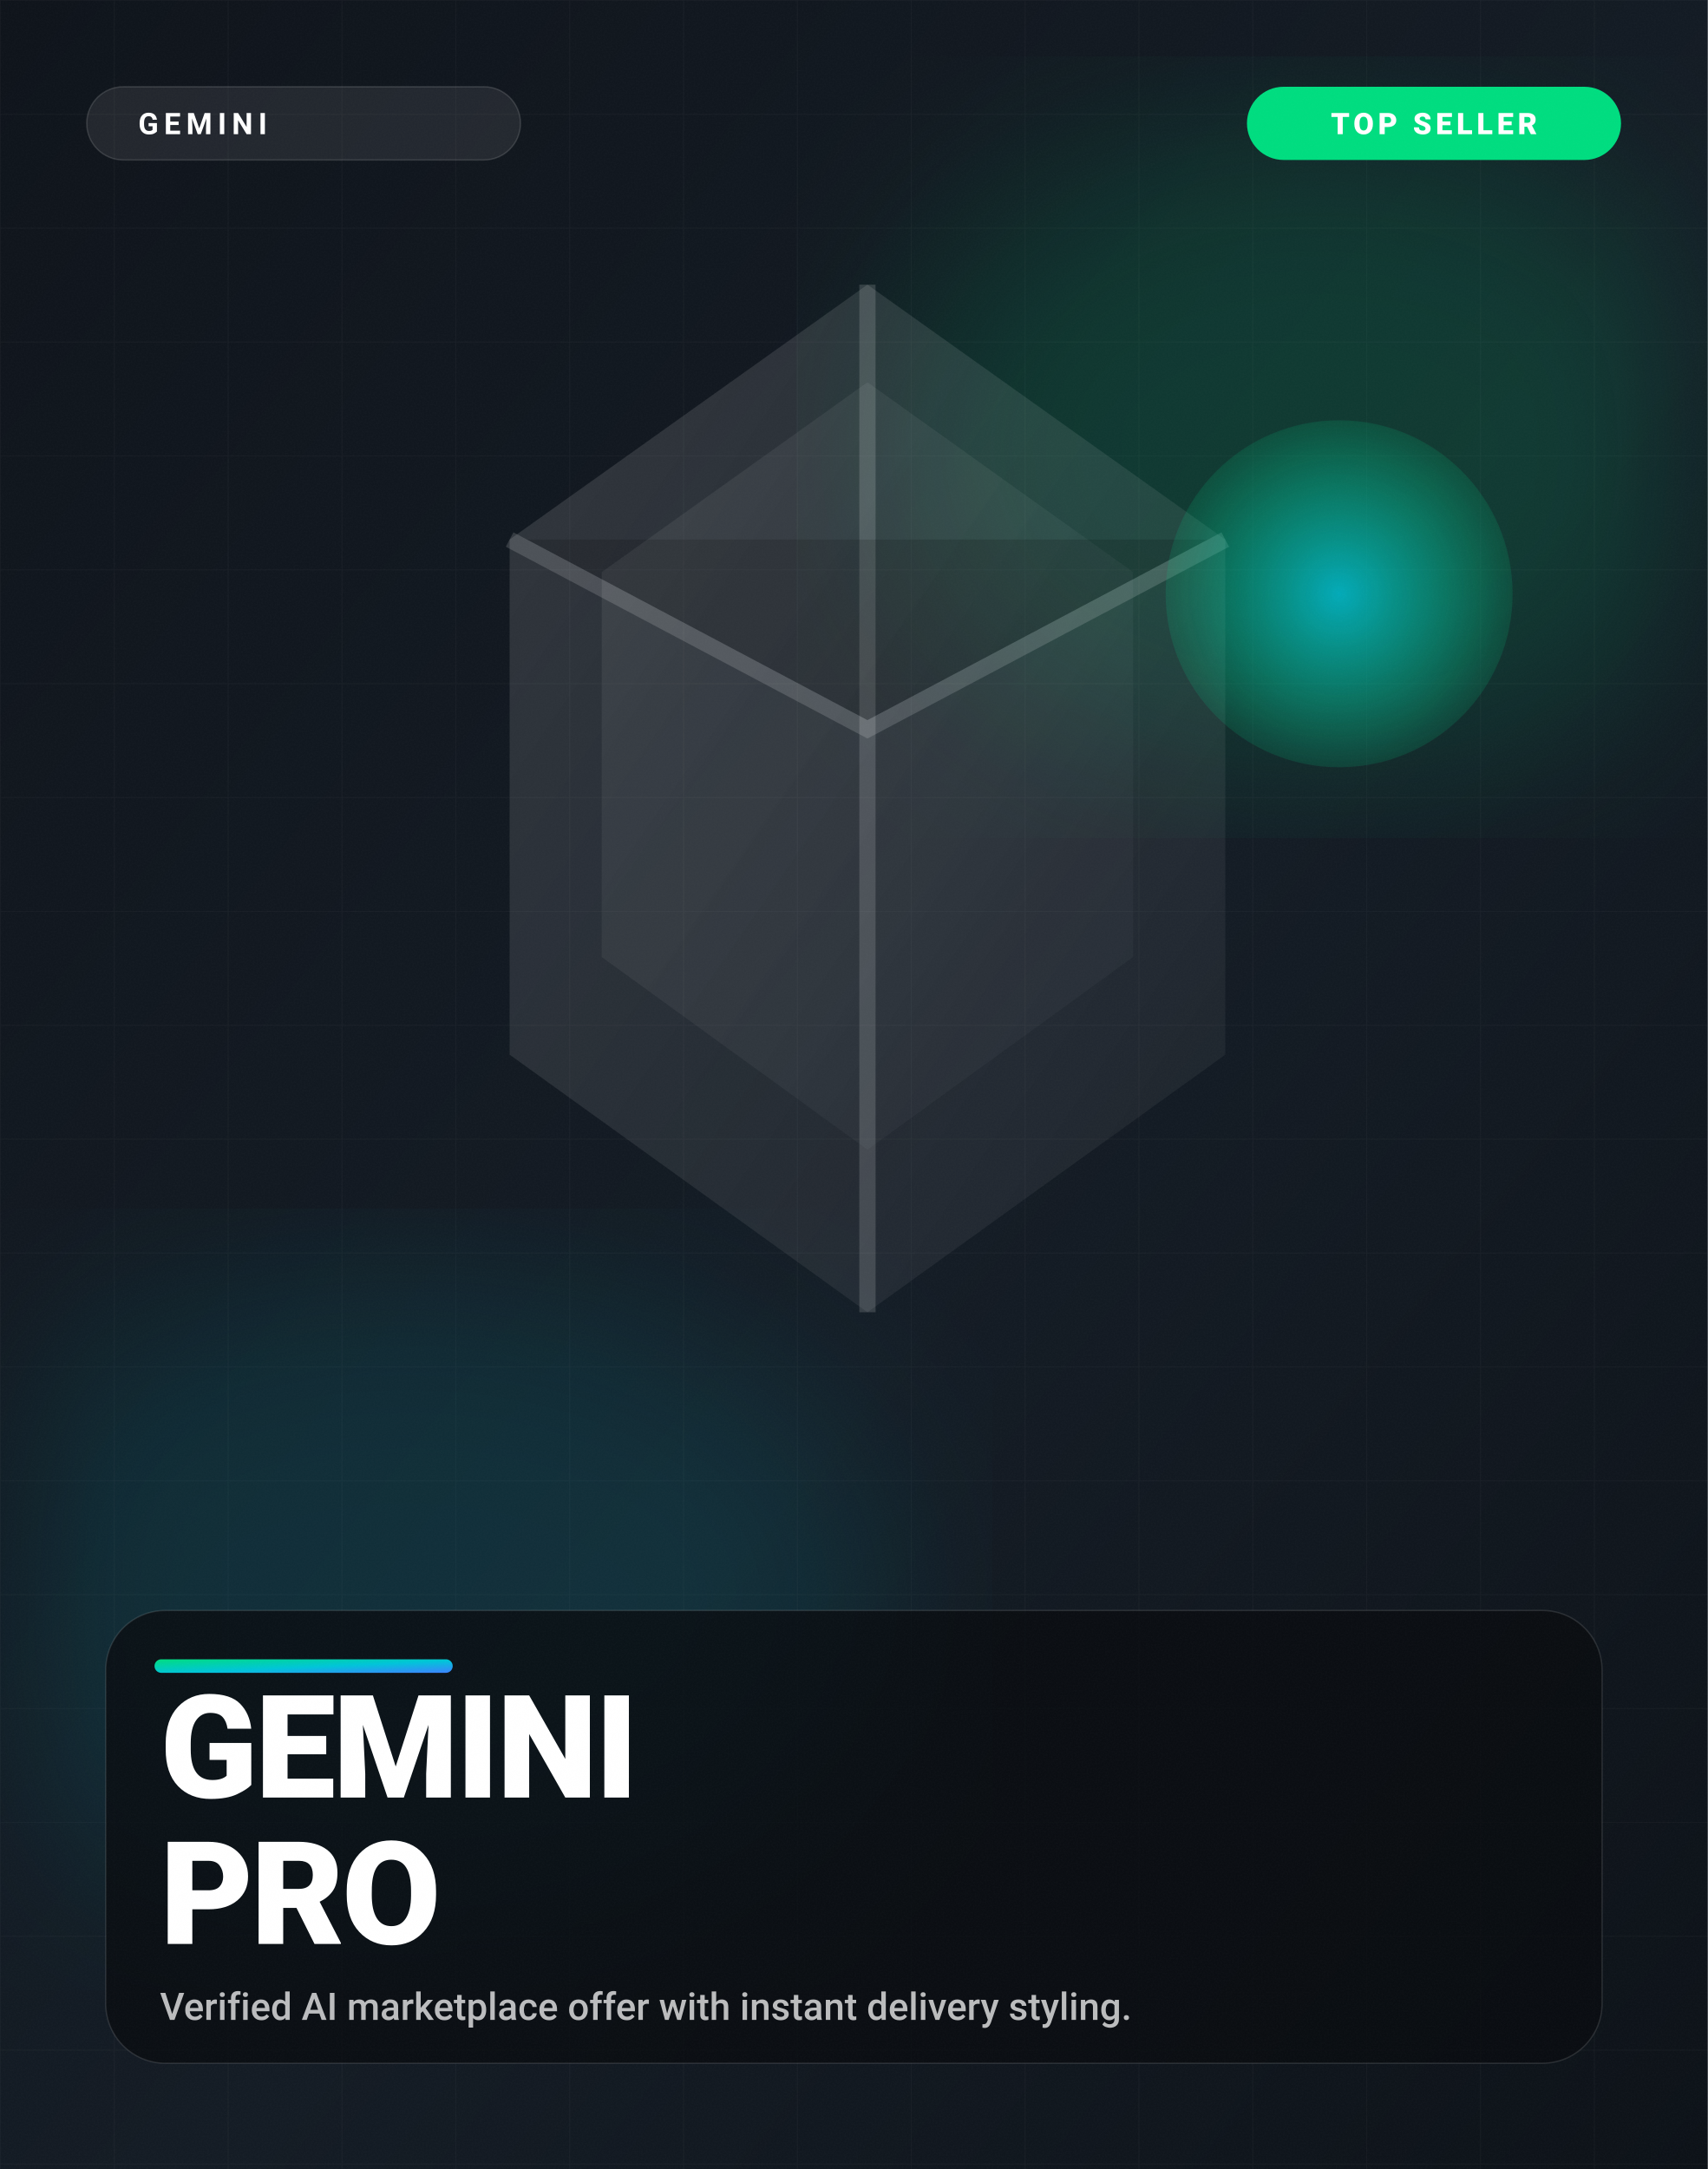
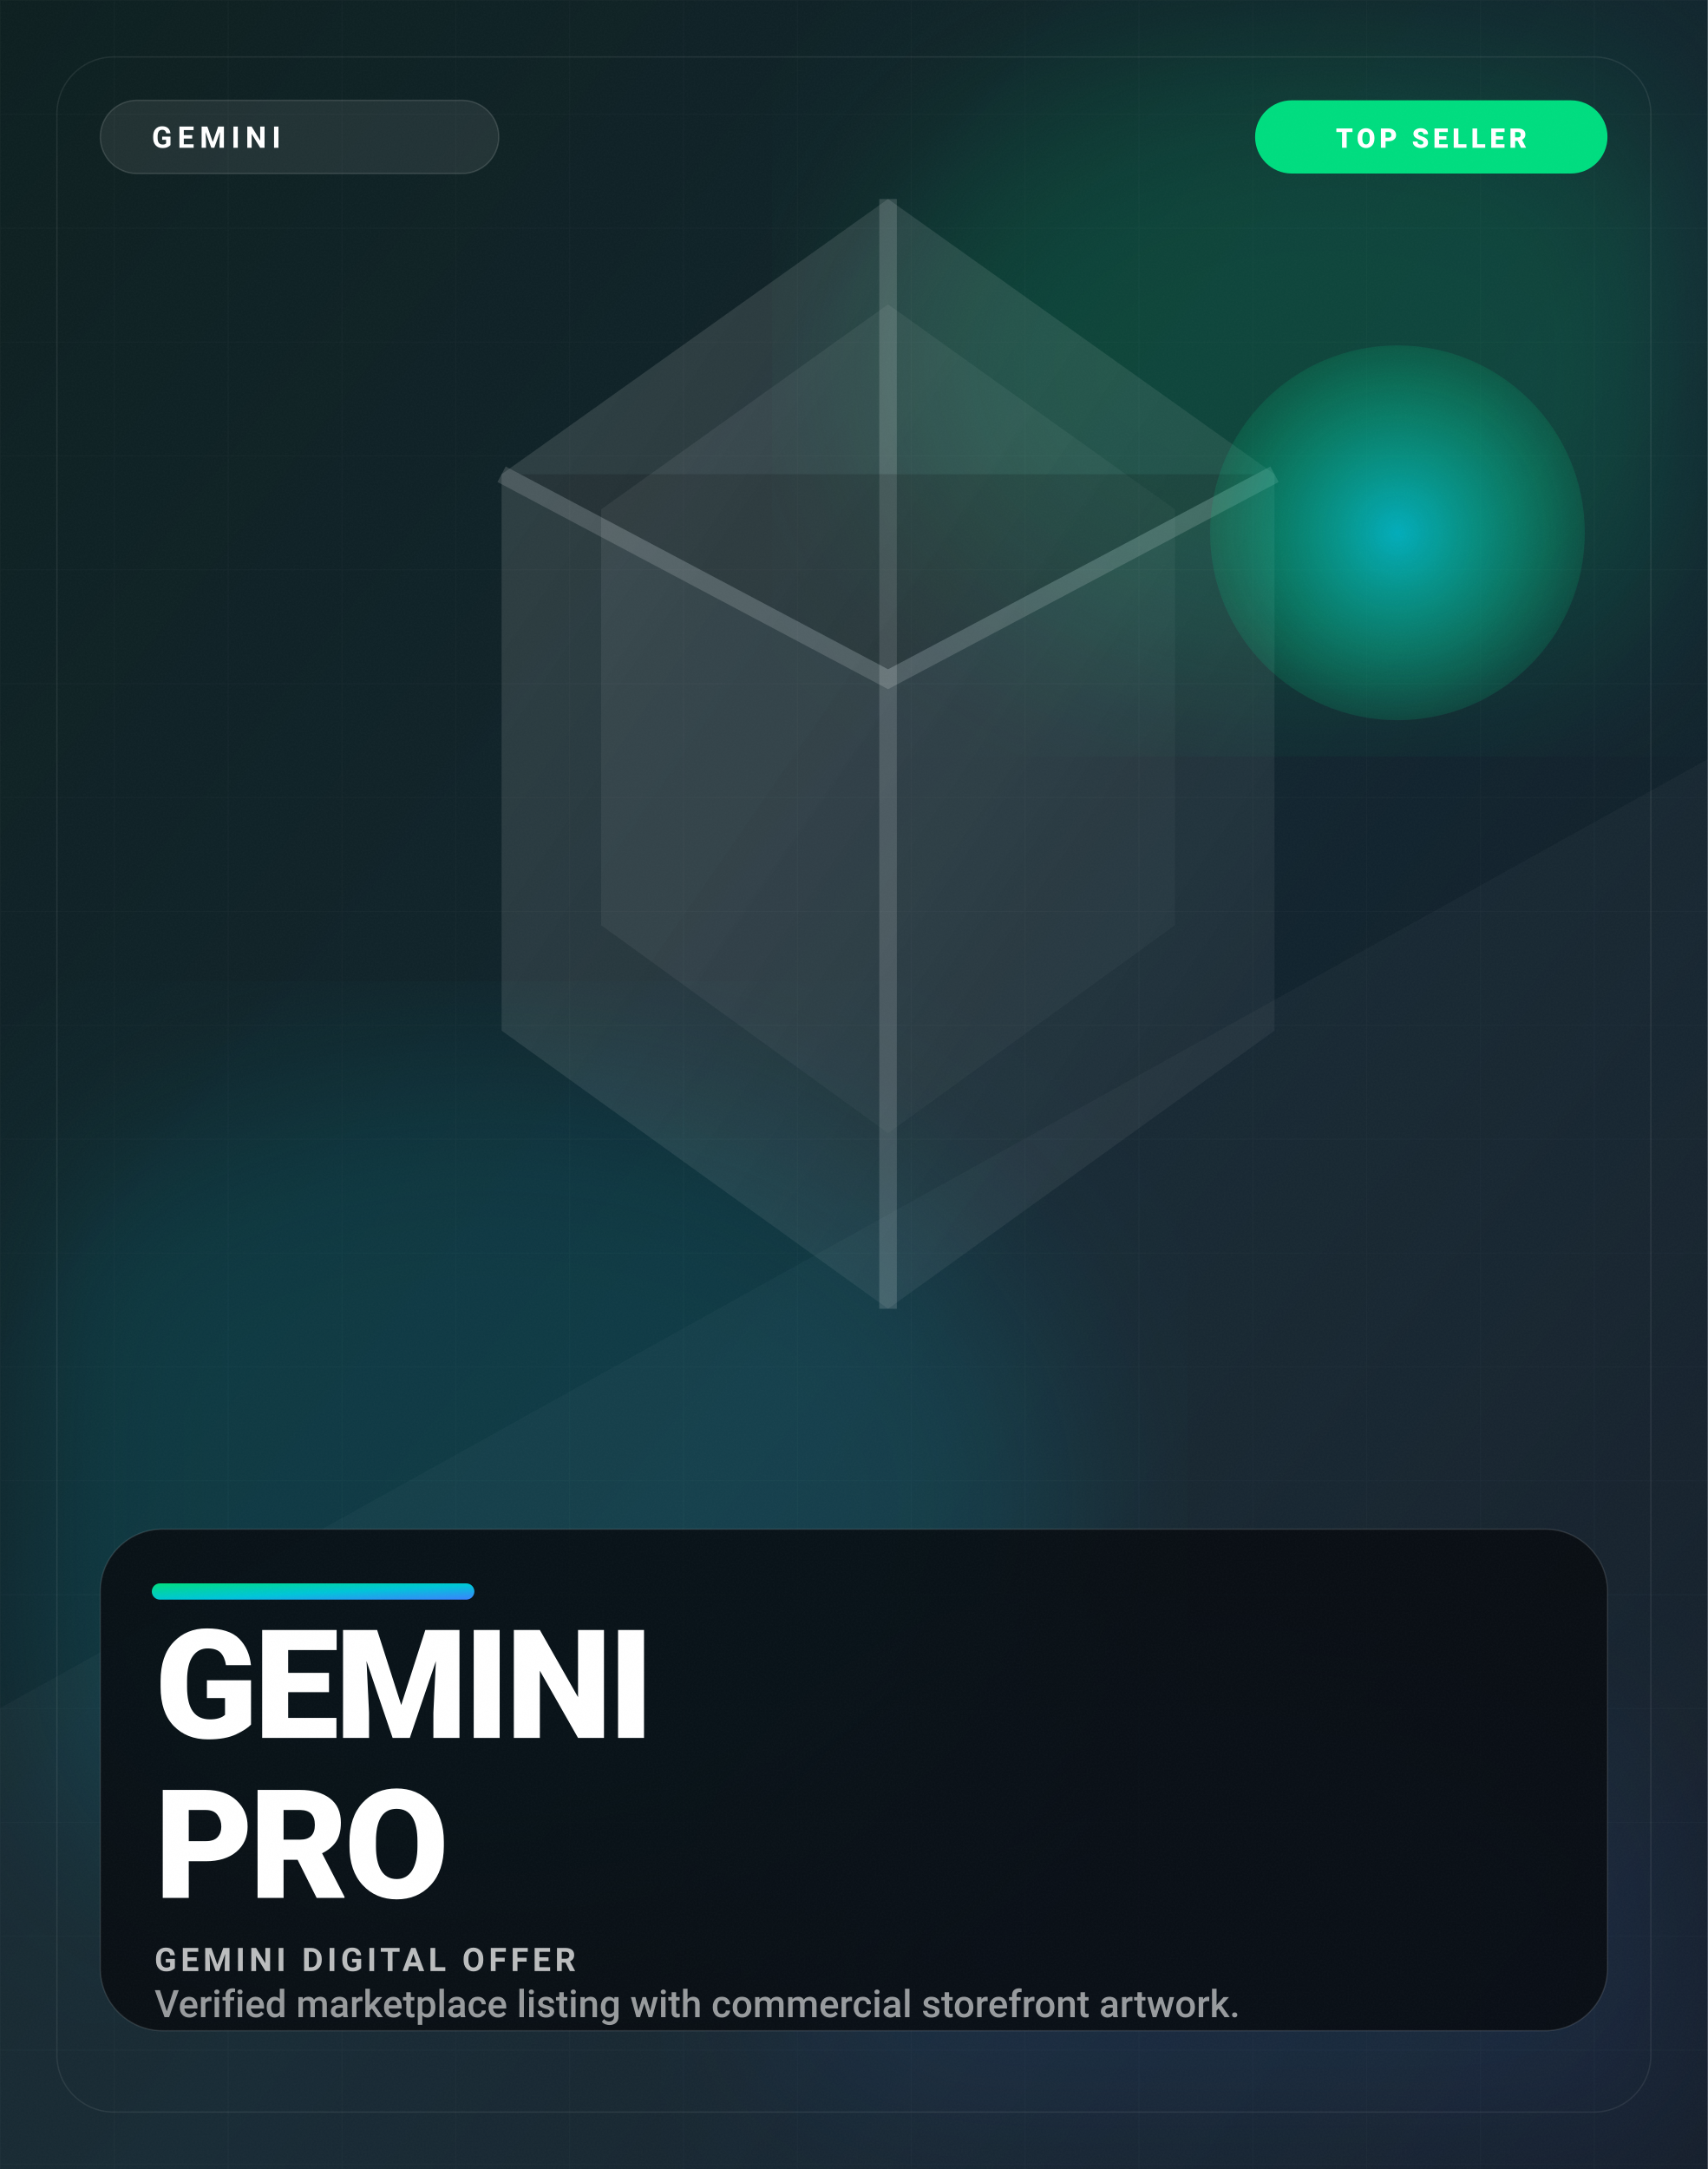
<svg xmlns="http://www.w3.org/2000/svg" viewBox="0 0 1260 1600" role="img" aria-label="GEMINI PRO product cover">
  <defs>
    <linearGradient id="bgposter5" x1="0" y1="0" x2="1" y2="1">
      <stop offset="0%" stop-color="#0f141b" />
      <stop offset="56%" stop-color="#141c25" />
      <stop offset="100%" stop-color="#0d1218" />
    </linearGradient>
    <linearGradient id="accentposter5" x1="0" y1="0" x2="1" y2="1">
      <stop offset="0%" stop-color="#00dd80" />
      <stop offset="55%" stop-color="#00c5d9" />
      <stop offset="100%" stop-color="#3c82ff" />
    </linearGradient>
    <linearGradient id="glassA" x1="0" y1="0" x2="1" y2="1">
      <stop offset="0%" stop-color="rgba(255,255,255,.14)" />
      <stop offset="100%" stop-color="rgba(255,255,255,.04)" />
    </linearGradient>
    <linearGradient id="glassB" x1="0" y1="0" x2="1" y2="1">
      <stop offset="0%" stop-color="rgba(255,255,255,.1)" />
      <stop offset="100%" stop-color="rgba(255,255,255,.02)" />
    </linearGradient>
    <radialGradient id="orbA" cx="50%" cy="50%" r="60%">
      <stop offset="0%" stop-color="#00c5d9" stop-opacity=".95" />
      <stop offset="100%" stop-color="#00dd80" stop-opacity="0" />
    </radialGradient>
    <linearGradient id="panelLine" x1="0" y1="0" x2="1" y2="0">
      <stop offset="0%" stop-color="#00dd80" />
      <stop offset="50%" stop-color="#00c5d9" />
      <stop offset="100%" stop-color="#3c82ff" />
    </linearGradient>
    <pattern id="gridposter5" width="84" height="84" patternUnits="userSpaceOnUse">
      <path d="M84 0H0V84" fill="none" stroke="rgba(255,255,255,.06)" stroke-width="1" />
    </pattern>
    <filter id="noiseposter5" x="-20%" y="-20%" width="140%" height="140%">
      <feTurbulence type="fractalNoise" baseFrequency="0.8" numOctaves="2" stitchTiles="stitch" />
      <feColorMatrix type="saturate" values="0" />
      <feComponentTransfer>
        <feFuncA type="table" tableValues="0 0 .07 .1" />
      </feComponentTransfer>
    </filter>
    <filter id="blurposter5">
      <feGaussianBlur stdDeviation="70" />
    </filter>
  </defs>
  <rect width="1260" height="1600" fill="url(#bgposter5)" />
-   <rect width="1260" height="1600" fill="url(#gridposter5)" opacity=".6" />
-   <ellipse cx="972" cy="330" rx="320" ry="240" fill="#00dd80" opacity=".16" filter="url(#blurposter5)" />
-   <ellipse cx="300" cy="1180" rx="360" ry="240" fill="#00c5d9" opacity=".12" filter="url(#blurposter5)" />
-   <g>
+   <rect width="1260" height="1600" fill="url(#gridposter5)" opacity=".44" />
+   <rect width="1260" height="1600" fill="url(#accentposter5)" opacity=".06" />
+   <path d="M0 1260L1260 560V1600H0Z" fill="rgba(255,255,255,.03)" />
+   <ellipse cx="978" cy="270" rx="340" ry="240" fill="#00dd80" opacity=".18" filter="url(#blurposter5)" />
+   <ellipse cx="360" cy="1108" rx="430" ry="320" fill="#00c5d9" opacity=".14" filter="url(#blurposter5)" />
+   <ellipse cx="920" cy="1440" rx="360" ry="220" fill="#3c82ff" opacity=".08" filter="url(#blurposter5)" />
+   <g transform="translate(-36 -80) scale(1.08)">
    <g opacity="0.96">
      <path d="M640 210l264 188v380L640 968L376 778V398z" fill="url(#glassA)" />
      <path d="M640 282l196 140v284L640 848L444 706V422z" fill="url(#glassB)" opacity=".82" />
      <path d="M640 210v758" stroke="#fff" stroke-width="12" opacity=".16" />
      <path d="M376 398l264 140l264-140" stroke="#fff" stroke-width="12" opacity=".16" />
      <circle cx="988" cy="438" r="128" fill="url(#orbA)" opacity=".88" />
    </g>
  </g>
-   <rect x="64" y="64" width="320" height="54" rx="27" fill="rgba(255,255,255,.08)" stroke="rgba(255,255,255,.14)" />
-   <text x="102" y="99" fill="#ffffff" font-size="22" font-family="Roboto, Arial, sans-serif" font-weight="700" letter-spacing="4">GEMINI</text>
-   <rect x="920" y="64" width="276" height="54" rx="27" fill="#00dd80" />
-   <text x="1058" y="99" fill="#ffffff" text-anchor="middle" font-size="22" font-family="Roboto, Arial, sans-serif" font-weight="800" letter-spacing="3">TOP SELLER</text>
-   <g transform="translate(78 1188)">
-     <rect width="1104" height="334" rx="44" fill="rgba(9,12,16,.78)" stroke="rgba(255,255,255,.12)" />
-     <rect x="36" y="36" width="220" height="10" rx="5" fill="url(#accentposter5)" />
-     <text x="40" y="138" fill="#ffffff" font-size="106" font-family="Roboto, Arial, sans-serif" font-weight="900" letter-spacing="-2">GEMINI</text>
-     <text x="40" y="246" fill="#ffffff" font-size="106" font-family="Roboto, Arial, sans-serif" font-weight="900" letter-spacing="-2">PRO</text>
-     <text x="40" y="302" fill="rgba(255,255,255,.72)" font-size="28" font-family="Roboto, Arial, sans-serif" font-weight="500">Verified AI marketplace offer with instant delivery styling.</text>
+   <rect x="42" y="42" width="1176" height="1516" rx="42" fill="none" stroke="rgba(255,255,255,.08)" />
+   <rect x="74" y="74" width="294" height="54" rx="27" fill="rgba(255,255,255,.08)" stroke="rgba(255,255,255,.14)" />
+   <text x="112" y="109" fill="#ffffff" font-size="22" font-family="Roboto, Arial, sans-serif" font-weight="700" letter-spacing="4">GEMINI</text>
+   <rect x="926" y="74" width="260" height="54" rx="27" fill="#00dd80" />
+   <text x="1056" y="109" fill="#ffffff" text-anchor="middle" font-size="20" font-family="Roboto, Arial, sans-serif" font-weight="800" letter-spacing="3">TOP SELLER</text>
+   <g transform="translate(74 1128)">
+     <rect width="1112" height="370" rx="46" fill="rgba(8,11,16,.84)" stroke="rgba(255,255,255,.12)" />
+     <rect x="38" y="40" width="238" height="12" rx="6" fill="url(#accentposter5)" />
+     <text x="40" y="154" fill="#ffffff" font-size="112" font-family="Roboto, Arial, sans-serif" font-weight="900" letter-spacing="-3">GEMINI</text>
+     <text x="40" y="272" fill="#ffffff" font-size="112" font-family="Roboto, Arial, sans-serif" font-weight="900" letter-spacing="-3">PRO</text>
+     <text x="40" y="326" fill="rgba(255,255,255,.72)" font-size="24" font-family="Roboto, Arial, sans-serif" font-weight="700" letter-spacing="3">GEMINI DIGITAL OFFER</text>
+     <text x="40" y="360" fill="rgba(255,255,255,.58)" font-size="28" font-family="Roboto, Arial, sans-serif" font-weight="500">Verified marketplace listing with commercial storefront artwork.</text>
  </g>
  <rect width="1260" height="1600" filter="url(#noiseposter5)" opacity=".18" />
</svg>
